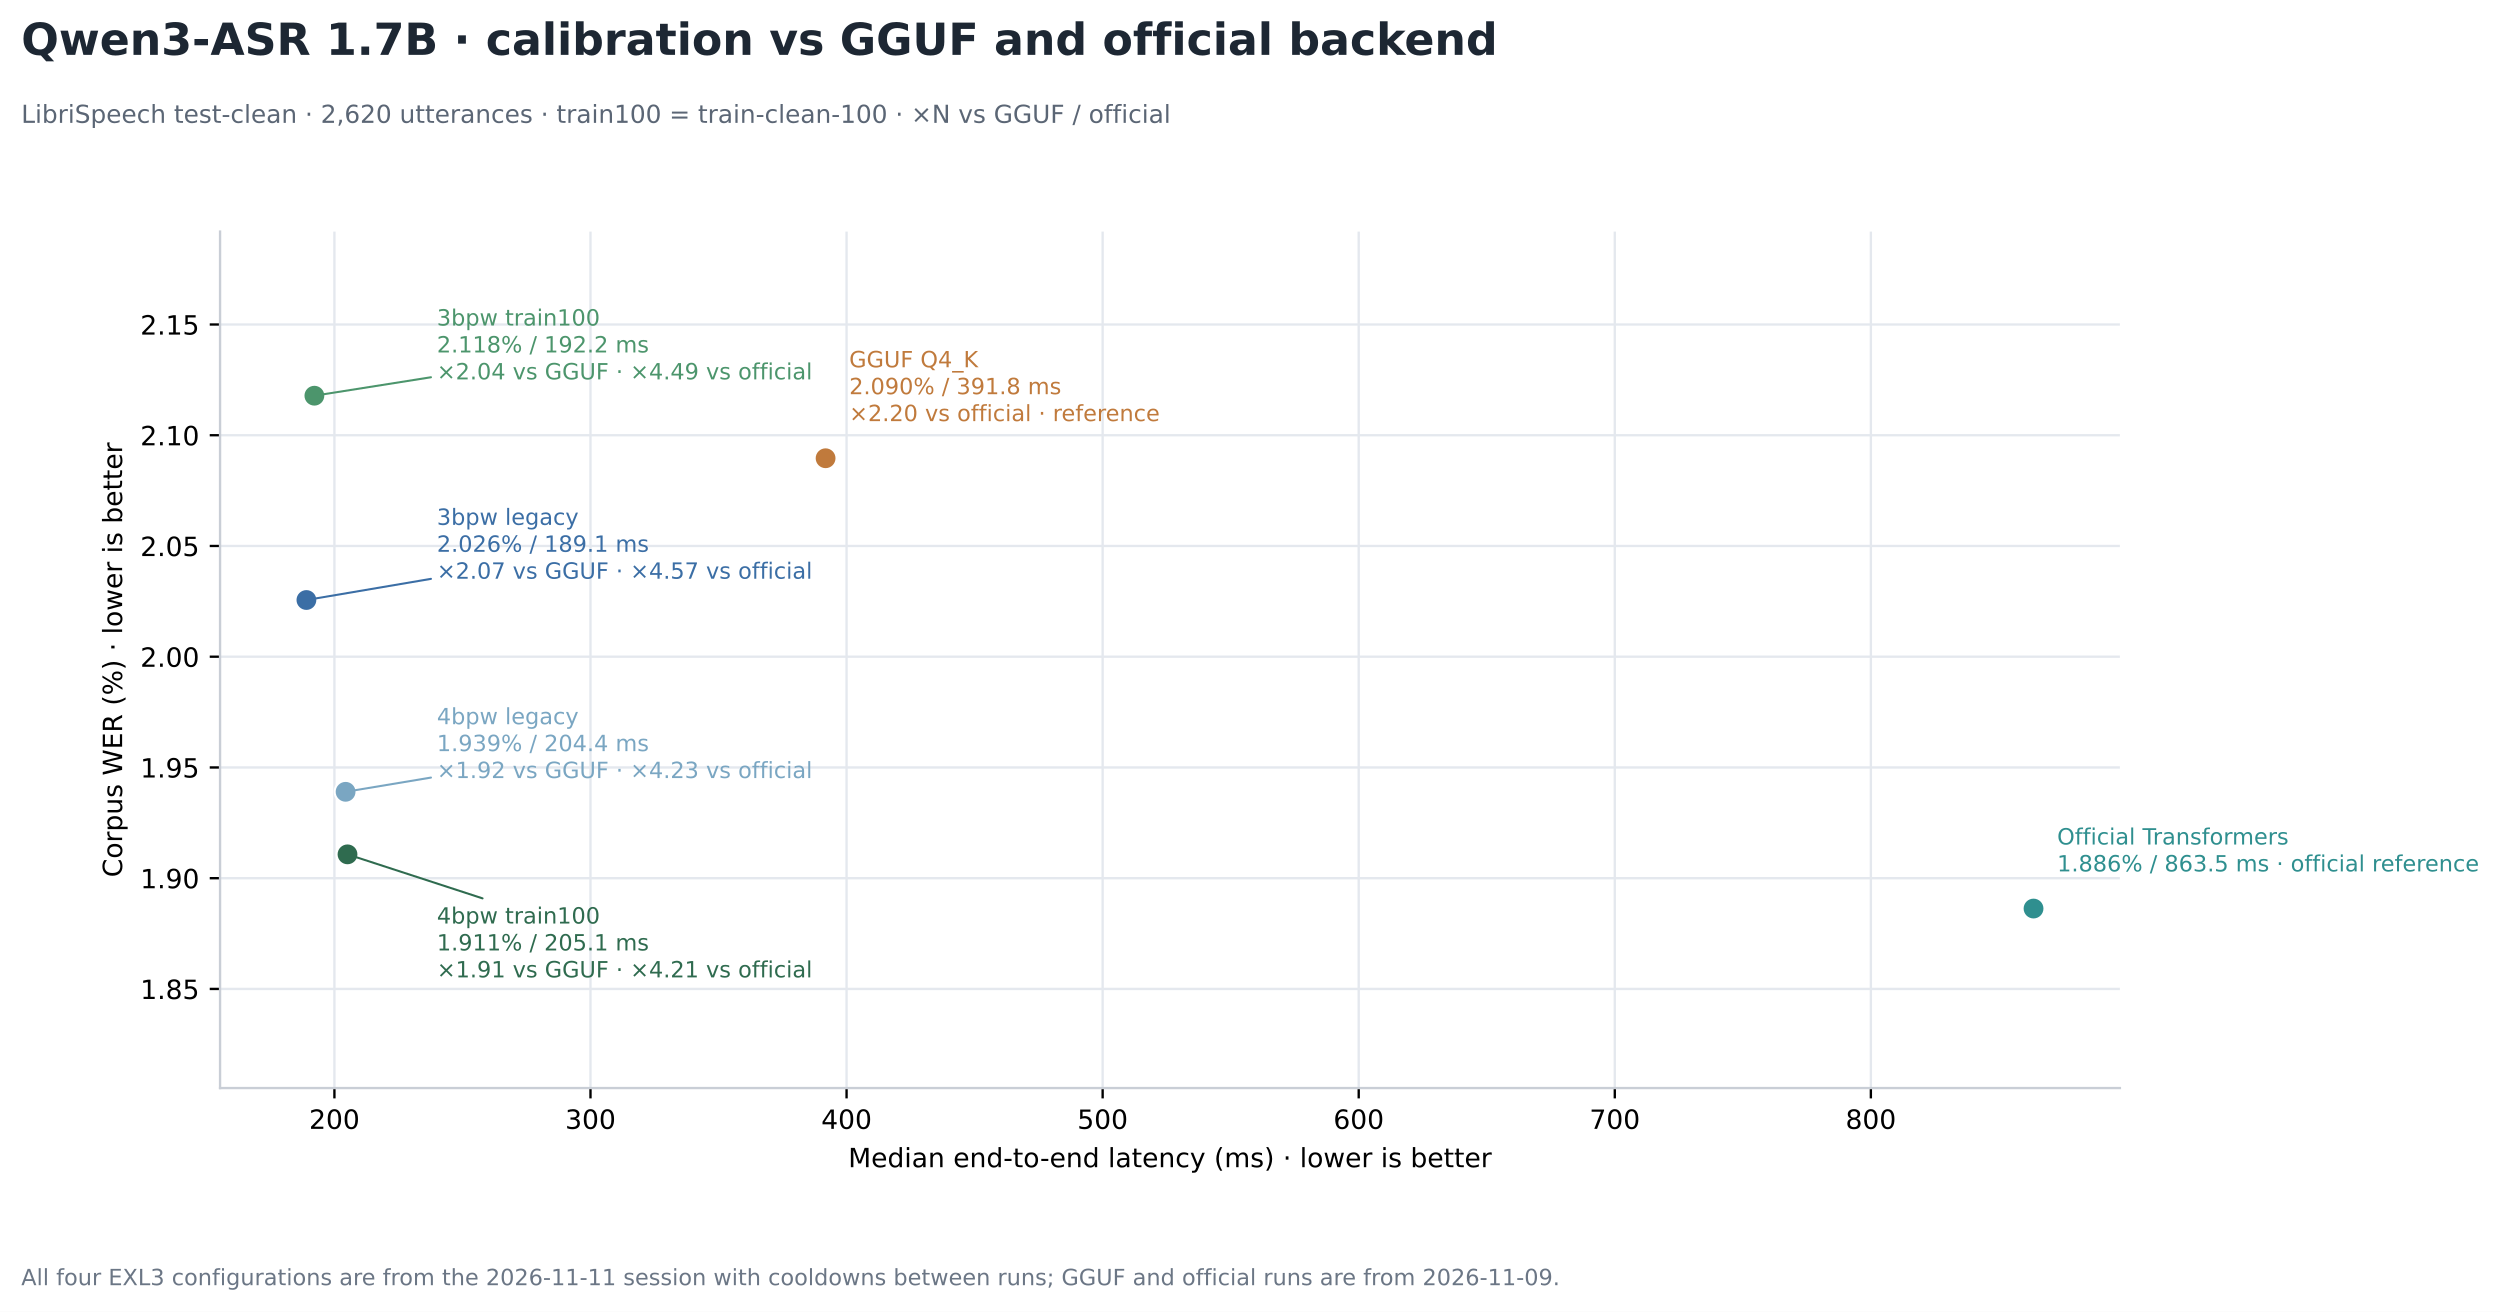
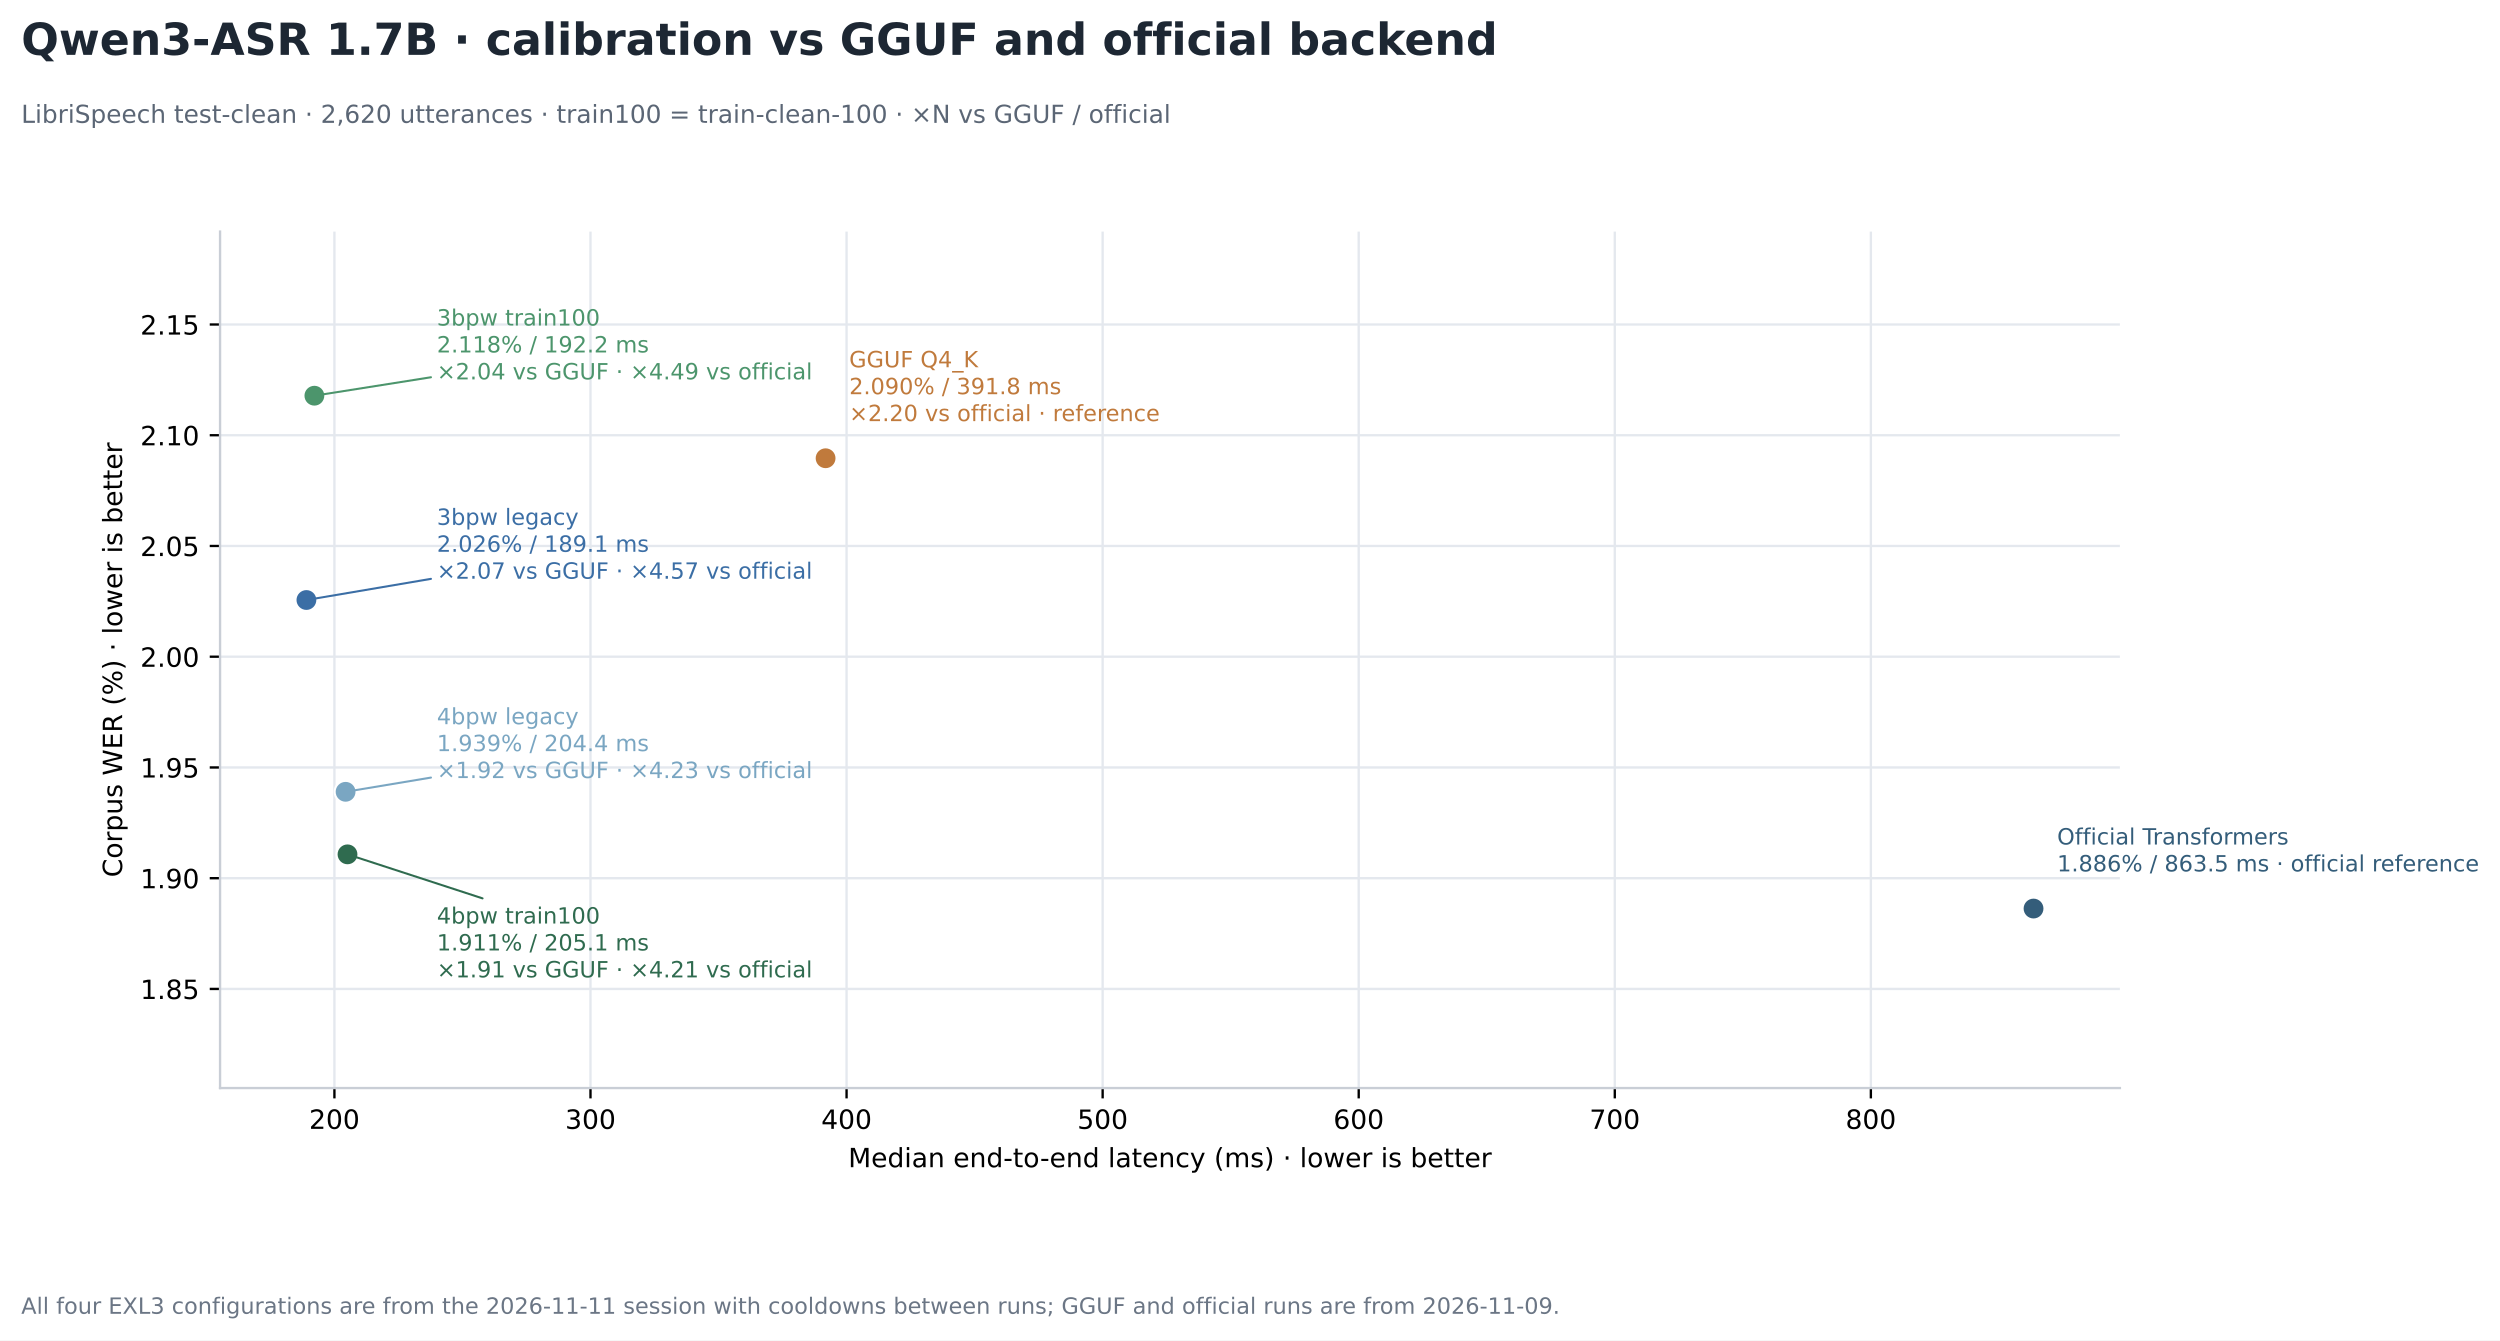
- <svg xmlns="http://www.w3.org/2000/svg" xmlns:xlink="http://www.w3.org/1999/xlink" width="847.402pt" height="444.647pt" viewBox="0 0 847.402 444.647" version="1.1">
+ <svg xmlns="http://www.w3.org/2000/svg" xmlns:xlink="http://www.w3.org/1999/xlink" width="847.402pt" height="454.342pt" viewBox="0 0 847.402 454.342" version="1.1">
  <defs>
    <style type="text/css">*{stroke-linejoin: round; stroke-linecap: butt}</style>
  </defs>
  <g id="figure_1">
    <g id="patch_1">
-       <path d="M 0 444.647 L 847.402 444.647 L 847.402 0 L 0 0 z " style="fill: #ffffff" />
+       <path d="M 0 454.342 L 847.402 454.342 L 847.402 0 L 0 0 z " style="fill: #ffffff" />
    </g>
    <g id="axes_1">
      <g id="patch_2">
        <path d="M 74.592 368.806 L 718.56 368.806 L 718.56 78.502 L 74.592 78.502 z " style="fill: #ffffff" />
      </g>
      <g id="matplotlib.axis_1">
        <g id="xtick_1">
          <g id="line2d_1">
-             <path d="M 113.355 368.806 L 113.355 78.502 " clip-path="url(#p38f22b7a6c)" style="fill: none; stroke: #e4e8ee; stroke-width: 0.8; stroke-linecap: square" />
+             <path d="M 113.355 368.806 L 113.355 78.502 " clip-path="url(#p1282616688)" style="fill: none; stroke: #e4e8ee; stroke-width: 0.8; stroke-linecap: square" />
          </g>
          <g id="line2d_2">
            <defs>
-               <path id="mb8eb998651" d="M 0 0 L 0 3.5 " style="stroke: #000000; stroke-width: 0.8" />
+               <path id="m6b11cbece9" d="M 0 0 L 0 3.5 " style="stroke: #000000; stroke-width: 0.8" />
            </defs>
            <g>
-               <use xlink:href="#mb8eb998651" x="113.355" y="368.806" style="stroke: #000000; stroke-width: 0.8" />
+               <use xlink:href="#m6b11cbece9" x="113.355" y="368.806" style="stroke: #000000; stroke-width: 0.8" />
            </g>
          </g>
          <g id="text_1">
            <text style="font-size: 9px; font-family: 'DejaVu Sans'; text-anchor: middle" x="113.355" y="382.644" transform="rotate(-0 113.3548 382.6435)">200</text>
          </g>
        </g>
        <g id="xtick_2">
          <g id="line2d_3">
-             <path d="M 200.154 368.806 L 200.154 78.502 " clip-path="url(#p38f22b7a6c)" style="fill: none; stroke: #e4e8ee; stroke-width: 0.8; stroke-linecap: square" />
+             <path d="M 200.154 368.806 L 200.154 78.502 " clip-path="url(#p1282616688)" style="fill: none; stroke: #e4e8ee; stroke-width: 0.8; stroke-linecap: square" />
          </g>
          <g id="line2d_4">
            <g>
-               <use xlink:href="#mb8eb998651" x="200.154" y="368.806" style="stroke: #000000; stroke-width: 0.8" />
+               <use xlink:href="#m6b11cbece9" x="200.154" y="368.806" style="stroke: #000000; stroke-width: 0.8" />
            </g>
          </g>
          <g id="text_2">
            <text style="font-size: 9px; font-family: 'DejaVu Sans'; text-anchor: middle" x="200.154" y="382.644" transform="rotate(-0 200.1539 382.6435)">300</text>
          </g>
        </g>
        <g id="xtick_3">
          <g id="line2d_5">
-             <path d="M 286.953 368.806 L 286.953 78.502 " clip-path="url(#p38f22b7a6c)" style="fill: none; stroke: #e4e8ee; stroke-width: 0.8; stroke-linecap: square" />
+             <path d="M 286.953 368.806 L 286.953 78.502 " clip-path="url(#p1282616688)" style="fill: none; stroke: #e4e8ee; stroke-width: 0.8; stroke-linecap: square" />
          </g>
          <g id="line2d_6">
            <g>
-               <use xlink:href="#mb8eb998651" x="286.953" y="368.806" style="stroke: #000000; stroke-width: 0.8" />
+               <use xlink:href="#m6b11cbece9" x="286.953" y="368.806" style="stroke: #000000; stroke-width: 0.8" />
            </g>
          </g>
          <g id="text_3">
            <text style="font-size: 9px; font-family: 'DejaVu Sans'; text-anchor: middle" x="286.953" y="382.644" transform="rotate(-0 286.9531 382.6435)">400</text>
          </g>
        </g>
        <g id="xtick_4">
          <g id="line2d_7">
-             <path d="M 373.752 368.806 L 373.752 78.502 " clip-path="url(#p38f22b7a6c)" style="fill: none; stroke: #e4e8ee; stroke-width: 0.8; stroke-linecap: square" />
+             <path d="M 373.752 368.806 L 373.752 78.502 " clip-path="url(#p1282616688)" style="fill: none; stroke: #e4e8ee; stroke-width: 0.8; stroke-linecap: square" />
          </g>
          <g id="line2d_8">
            <g>
-               <use xlink:href="#mb8eb998651" x="373.752" y="368.806" style="stroke: #000000; stroke-width: 0.8" />
+               <use xlink:href="#m6b11cbece9" x="373.752" y="368.806" style="stroke: #000000; stroke-width: 0.8" />
            </g>
          </g>
          <g id="text_4">
            <text style="font-size: 9px; font-family: 'DejaVu Sans'; text-anchor: middle" x="373.752" y="382.644" transform="rotate(-0 373.7522 382.6435)">500</text>
          </g>
        </g>
        <g id="xtick_5">
          <g id="line2d_9">
-             <path d="M 460.551 368.806 L 460.551 78.502 " clip-path="url(#p38f22b7a6c)" style="fill: none; stroke: #e4e8ee; stroke-width: 0.8; stroke-linecap: square" />
+             <path d="M 460.551 368.806 L 460.551 78.502 " clip-path="url(#p1282616688)" style="fill: none; stroke: #e4e8ee; stroke-width: 0.8; stroke-linecap: square" />
          </g>
          <g id="line2d_10">
            <g>
-               <use xlink:href="#mb8eb998651" x="460.551" y="368.806" style="stroke: #000000; stroke-width: 0.8" />
+               <use xlink:href="#m6b11cbece9" x="460.551" y="368.806" style="stroke: #000000; stroke-width: 0.8" />
            </g>
          </g>
          <g id="text_5">
            <text style="font-size: 9px; font-family: 'DejaVu Sans'; text-anchor: middle" x="460.551" y="382.644" transform="rotate(-0 460.5514 382.6435)">600</text>
          </g>
        </g>
        <g id="xtick_6">
          <g id="line2d_11">
-             <path d="M 547.351 368.806 L 547.351 78.502 " clip-path="url(#p38f22b7a6c)" style="fill: none; stroke: #e4e8ee; stroke-width: 0.8; stroke-linecap: square" />
+             <path d="M 547.351 368.806 L 547.351 78.502 " clip-path="url(#p1282616688)" style="fill: none; stroke: #e4e8ee; stroke-width: 0.8; stroke-linecap: square" />
          </g>
          <g id="line2d_12">
            <g>
-               <use xlink:href="#mb8eb998651" x="547.351" y="368.806" style="stroke: #000000; stroke-width: 0.8" />
+               <use xlink:href="#m6b11cbece9" x="547.351" y="368.806" style="stroke: #000000; stroke-width: 0.8" />
            </g>
          </g>
          <g id="text_6">
            <text style="font-size: 9px; font-family: 'DejaVu Sans'; text-anchor: middle" x="547.351" y="382.644" transform="rotate(-0 547.3505 382.6435)">700</text>
          </g>
        </g>
        <g id="xtick_7">
          <g id="line2d_13">
-             <path d="M 634.15 368.806 L 634.15 78.502 " clip-path="url(#p38f22b7a6c)" style="fill: none; stroke: #e4e8ee; stroke-width: 0.8; stroke-linecap: square" />
+             <path d="M 634.15 368.806 L 634.15 78.502 " clip-path="url(#p1282616688)" style="fill: none; stroke: #e4e8ee; stroke-width: 0.8; stroke-linecap: square" />
          </g>
          <g id="line2d_14">
            <g>
-               <use xlink:href="#mb8eb998651" x="634.15" y="368.806" style="stroke: #000000; stroke-width: 0.8" />
+               <use xlink:href="#m6b11cbece9" x="634.15" y="368.806" style="stroke: #000000; stroke-width: 0.8" />
            </g>
          </g>
          <g id="text_7">
            <text style="font-size: 9px; font-family: 'DejaVu Sans'; text-anchor: middle" x="634.15" y="382.644" transform="rotate(-0 634.1497 382.6435)">800</text>
          </g>
        </g>
        <g id="text_8">
          <text style="font-size: 9px; font-family: 'DejaVu Sans'; text-anchor: middle" x="396.576" y="395.644" transform="rotate(-0 396.576 395.6442)">Median end-to-end latency (ms) · lower is better</text>
        </g>
      </g>
      <g id="matplotlib.axis_2">
        <g id="ytick_1">
          <g id="line2d_15">
-             <path d="M 74.592 335.212 L 718.56 335.212 " clip-path="url(#p38f22b7a6c)" style="fill: none; stroke: #e4e8ee; stroke-width: 0.8; stroke-linecap: square" />
+             <path d="M 74.592 335.212 L 718.56 335.212 " clip-path="url(#p1282616688)" style="fill: none; stroke: #e4e8ee; stroke-width: 0.8; stroke-linecap: square" />
          </g>
          <g id="line2d_16">
            <defs>
-               <path id="mcf23fbc723" d="M 0 0 L -3.5 0 " style="stroke: #000000; stroke-width: 0.8" />
+               <path id="m8e482bd916" d="M 0 0 L -3.5 0 " style="stroke: #000000; stroke-width: 0.8" />
            </defs>
            <g>
-               <use xlink:href="#mcf23fbc723" x="74.592" y="335.212" style="stroke: #000000; stroke-width: 0.8" />
+               <use xlink:href="#m8e482bd916" x="74.592" y="335.212" style="stroke: #000000; stroke-width: 0.8" />
            </g>
          </g>
          <g id="text_9">
            <text style="font-size: 9px; font-family: 'DejaVu Sans'; text-anchor: end" x="67.592" y="338.631" transform="rotate(-0 67.592 338.6307)">1.85</text>
          </g>
        </g>
        <g id="ytick_2">
          <g id="line2d_17">
-             <path d="M 74.592 297.675 L 718.56 297.675 " clip-path="url(#p38f22b7a6c)" style="fill: none; stroke: #e4e8ee; stroke-width: 0.8; stroke-linecap: square" />
+             <path d="M 74.592 297.675 L 718.56 297.675 " clip-path="url(#p1282616688)" style="fill: none; stroke: #e4e8ee; stroke-width: 0.8; stroke-linecap: square" />
          </g>
          <g id="line2d_18">
            <g>
-               <use xlink:href="#mcf23fbc723" x="74.592" y="297.675" style="stroke: #000000; stroke-width: 0.8" />
+               <use xlink:href="#m8e482bd916" x="74.592" y="297.675" style="stroke: #000000; stroke-width: 0.8" />
            </g>
          </g>
          <g id="text_10">
            <text style="font-size: 9px; font-family: 'DejaVu Sans'; text-anchor: end" x="67.592" y="301.094" transform="rotate(-0 67.592 301.0937)">1.90</text>
          </g>
        </g>
        <g id="ytick_3">
          <g id="line2d_19">
-             <path d="M 74.592 260.138 L 718.56 260.138 " clip-path="url(#p38f22b7a6c)" style="fill: none; stroke: #e4e8ee; stroke-width: 0.8; stroke-linecap: square" />
+             <path d="M 74.592 260.138 L 718.56 260.138 " clip-path="url(#p1282616688)" style="fill: none; stroke: #e4e8ee; stroke-width: 0.8; stroke-linecap: square" />
          </g>
          <g id="line2d_20">
            <g>
-               <use xlink:href="#mcf23fbc723" x="74.592" y="260.138" style="stroke: #000000; stroke-width: 0.8" />
+               <use xlink:href="#m8e482bd916" x="74.592" y="260.138" style="stroke: #000000; stroke-width: 0.8" />
            </g>
          </g>
          <g id="text_11">
            <text style="font-size: 9px; font-family: 'DejaVu Sans'; text-anchor: end" x="67.592" y="263.557" transform="rotate(-0 67.592 263.5567)">1.95</text>
          </g>
        </g>
        <g id="ytick_4">
          <g id="line2d_21">
-             <path d="M 74.592 222.601 L 718.56 222.601 " clip-path="url(#p38f22b7a6c)" style="fill: none; stroke: #e4e8ee; stroke-width: 0.8; stroke-linecap: square" />
+             <path d="M 74.592 222.601 L 718.56 222.601 " clip-path="url(#p1282616688)" style="fill: none; stroke: #e4e8ee; stroke-width: 0.8; stroke-linecap: square" />
          </g>
          <g id="line2d_22">
            <g>
-               <use xlink:href="#mcf23fbc723" x="74.592" y="222.601" style="stroke: #000000; stroke-width: 0.8" />
+               <use xlink:href="#m8e482bd916" x="74.592" y="222.601" style="stroke: #000000; stroke-width: 0.8" />
            </g>
          </g>
          <g id="text_12">
            <text style="font-size: 9px; font-family: 'DejaVu Sans'; text-anchor: end" x="67.592" y="226.02" transform="rotate(-0 67.592 226.0197)">2.00</text>
          </g>
        </g>
        <g id="ytick_5">
          <g id="line2d_23">
-             <path d="M 74.592 185.064 L 718.56 185.064 " clip-path="url(#p38f22b7a6c)" style="fill: none; stroke: #e4e8ee; stroke-width: 0.8; stroke-linecap: square" />
+             <path d="M 74.592 185.064 L 718.56 185.064 " clip-path="url(#p1282616688)" style="fill: none; stroke: #e4e8ee; stroke-width: 0.8; stroke-linecap: square" />
          </g>
          <g id="line2d_24">
            <g>
-               <use xlink:href="#mcf23fbc723" x="74.592" y="185.064" style="stroke: #000000; stroke-width: 0.8" />
+               <use xlink:href="#m8e482bd916" x="74.592" y="185.064" style="stroke: #000000; stroke-width: 0.8" />
            </g>
          </g>
          <g id="text_13">
            <text style="font-size: 9px; font-family: 'DejaVu Sans'; text-anchor: end" x="67.592" y="188.483" transform="rotate(-0 67.592 188.4827)">2.05</text>
          </g>
        </g>
        <g id="ytick_6">
          <g id="line2d_25">
-             <path d="M 74.592 147.527 L 718.56 147.527 " clip-path="url(#p38f22b7a6c)" style="fill: none; stroke: #e4e8ee; stroke-width: 0.8; stroke-linecap: square" />
+             <path d="M 74.592 147.527 L 718.56 147.527 " clip-path="url(#p1282616688)" style="fill: none; stroke: #e4e8ee; stroke-width: 0.8; stroke-linecap: square" />
          </g>
          <g id="line2d_26">
            <g>
-               <use xlink:href="#mcf23fbc723" x="74.592" y="147.527" style="stroke: #000000; stroke-width: 0.8" />
+               <use xlink:href="#m8e482bd916" x="74.592" y="147.527" style="stroke: #000000; stroke-width: 0.8" />
            </g>
          </g>
          <g id="text_14">
            <text style="font-size: 9px; font-family: 'DejaVu Sans'; text-anchor: end" x="67.592" y="150.946" transform="rotate(-0 67.592 150.9457)">2.10</text>
          </g>
        </g>
        <g id="ytick_7">
          <g id="line2d_27">
-             <path d="M 74.592 109.99 L 718.56 109.99 " clip-path="url(#p38f22b7a6c)" style="fill: none; stroke: #e4e8ee; stroke-width: 0.8; stroke-linecap: square" />
+             <path d="M 74.592 109.99 L 718.56 109.99 " clip-path="url(#p1282616688)" style="fill: none; stroke: #e4e8ee; stroke-width: 0.8; stroke-linecap: square" />
          </g>
          <g id="line2d_28">
            <g>
-               <use xlink:href="#mcf23fbc723" x="74.592" y="109.99" style="stroke: #000000; stroke-width: 0.8" />
+               <use xlink:href="#m8e482bd916" x="74.592" y="109.99" style="stroke: #000000; stroke-width: 0.8" />
            </g>
          </g>
          <g id="text_15">
            <text style="font-size: 9px; font-family: 'DejaVu Sans'; text-anchor: end" x="67.592" y="113.409" transform="rotate(-0 67.592 113.4087)">2.15</text>
          </g>
        </g>
        <g id="text_16">
          <text style="font-size: 9px; font-family: 'DejaVu Sans'; text-anchor: middle" x="41.391" y="223.654" transform="rotate(-90 41.39083 223.6537)">Corpus WER (%) · lower is better</text>
        </g>
      </g>
      <g id="patch_3">
        <path d="M 74.592 368.806 L 74.592 78.502 " style="fill: none; stroke: #c9ced6; stroke-width: 0.8; stroke-linejoin: miter; stroke-linecap: square" />
      </g>
      <g id="patch_4">
        <path d="M 74.592 368.806 L 718.56 368.806 " style="fill: none; stroke: #c9ced6; stroke-width: 0.8; stroke-linejoin: miter; stroke-linecap: square" />
      </g>
      <g id="PathCollection_1">
        <defs>
-           <path id="m65133d6779" d="M 0 3.708 C 0.983 3.708 1.927 3.317 2.622 2.622 C 3.317 1.927 3.708 0.983 3.708 0 C 3.708 -0.983 3.317 -1.927 2.622 -2.622 C 1.927 -3.317 0.983 -3.708 0 -3.708 C -0.983 -3.708 -1.927 -3.317 -2.622 -2.622 C -3.317 -1.927 -3.708 -0.983 -3.708 0 C -3.708 0.983 -3.317 1.927 -2.622 2.622 C -1.927 3.317 -0.983 3.708 0 3.708 z " style="stroke: #ffffff; stroke-width: 0.7" />
-         </defs>
-         <g clip-path="url(#p38f22b7a6c)">
-           <use xlink:href="#m65133d6779" x="103.863" y="203.38" style="fill: #3b6ea5; stroke: #ffffff; stroke-width: 0.7" />
+           <path id="mc922293355" d="M 0 3.708 C 0.983 3.708 1.927 3.317 2.622 2.622 C 3.317 1.927 3.708 0.983 3.708 0 C 3.708 -0.983 3.317 -1.927 2.622 -2.622 C 1.927 -3.317 0.983 -3.708 0 -3.708 C -0.983 -3.708 -1.927 -3.317 -2.622 -2.622 C -3.317 -1.927 -3.708 -0.983 -3.708 0 C -3.708 0.983 -3.317 1.927 -2.622 2.622 C -1.927 3.317 -0.983 3.708 0 3.708 z " style="stroke: #ffffff; stroke-width: 0.7" />
+         </defs>
+         <g clip-path="url(#p1282616688)">
+           <use xlink:href="#mc922293355" x="103.863" y="203.38" style="fill: #3b6ea5; stroke: #ffffff; stroke-width: 0.7" />
        </g>
      </g>
      <g id="patch_5">
        <path d="M 146.073 196.208 Q 126.448 199.542 106.823 202.877 " style="fill: none; stroke: #3b6ea5; stroke-width: 0.7; stroke-linecap: round" />
      </g>
      <g id="text_17">
        <text style="font-size: 7.6px; font-family: 'DejaVu Sans'; fill: #3b6ea5" transform="translate(148.0745 177.9165)">3bpw legacy</text>
        <text style="font-size: 7.6px; font-family: 'DejaVu Sans'; fill: #3b6ea5" transform="translate(148.0745 187.038)">2.026% / 189.1 ms</text>
        <text style="font-size: 7.6px; font-family: 'DejaVu Sans'; fill: #3b6ea5" transform="translate(148.0745 196.1601)">×2.07 vs GGUF · ×4.57 vs official</text>
      </g>
      <g id="PathCollection_2">
        <defs>
-           <path id="mf7fe3d534a" d="M 0 3.708 C 0.983 3.708 1.927 3.317 2.622 2.622 C 3.317 1.927 3.708 0.983 3.708 0 C 3.708 -0.983 3.317 -1.927 2.622 -2.622 C 1.927 -3.317 0.983 -3.708 0 -3.708 C -0.983 -3.708 -1.927 -3.317 -2.622 -2.622 C -3.317 -1.927 -3.708 -0.983 -3.708 0 C -3.708 0.983 -3.317 1.927 -2.622 2.622 C -1.927 3.317 -0.983 3.708 0 3.708 z " style="stroke: #ffffff; stroke-width: 0.7" />
-         </defs>
-         <g clip-path="url(#p38f22b7a6c)">
-           <use xlink:href="#mf7fe3d534a" x="106.564" y="134.129" style="fill: #4c956c; stroke: #ffffff; stroke-width: 0.7" />
+           <path id="m46fdc487d1" d="M 0 3.708 C 0.983 3.708 1.927 3.317 2.622 2.622 C 3.317 1.927 3.708 0.983 3.708 0 C 3.708 -0.983 3.317 -1.927 2.622 -2.622 C 1.927 -3.317 0.983 -3.708 0 -3.708 C -0.983 -3.708 -1.927 -3.317 -2.622 -2.622 C -3.317 -1.927 -3.708 -0.983 -3.708 0 C -3.708 0.983 -3.317 1.927 -2.622 2.622 C -1.927 3.317 -0.983 3.708 0 3.708 z " style="stroke: #ffffff; stroke-width: 0.7" />
+         </defs>
+         <g clip-path="url(#p1282616688)">
+           <use xlink:href="#m46fdc487d1" x="106.564" y="134.129" style="fill: #4c956c; stroke: #ffffff; stroke-width: 0.7" />
        </g>
      </g>
      <g id="patch_6">
        <path d="M 146.074 127.876 Q 127.802 130.768 109.53 133.659 " style="fill: none; stroke: #4c956c; stroke-width: 0.7; stroke-linecap: round" />
      </g>
      <g id="text_18">
        <text style="font-size: 7.6px; font-family: 'DejaVu Sans'; fill: #4c956c" transform="translate(148.0745 110.3499)">3bpw train100</text>
        <text style="font-size: 7.6px; font-family: 'DejaVu Sans'; fill: #4c956c" transform="translate(148.0745 119.4714)">2.118% / 192.2 ms</text>
        <text style="font-size: 7.6px; font-family: 'DejaVu Sans'; fill: #4c956c" transform="translate(148.0745 128.5935)">×2.04 vs GGUF · ×4.49 vs official</text>
      </g>
      <g id="PathCollection_3">
        <defs>
-           <path id="m5384d00aba" d="M 0 3.708 C 0.983 3.708 1.927 3.317 2.622 2.622 C 3.317 1.927 3.708 0.983 3.708 0 C 3.708 -0.983 3.317 -1.927 2.622 -2.622 C 1.927 -3.317 0.983 -3.708 0 -3.708 C -0.983 -3.708 -1.927 -3.317 -2.622 -2.622 C -3.317 -1.927 -3.708 -0.983 -3.708 0 C -3.708 0.983 -3.317 1.927 -2.622 2.622 C -1.927 3.317 -0.983 3.708 0 3.708 z " style="stroke: #ffffff; stroke-width: 0.7" />
-         </defs>
-         <g clip-path="url(#p38f22b7a6c)">
-           <use xlink:href="#m5384d00aba" x="117.143" y="268.391" style="fill: #7aa6c2; stroke: #ffffff; stroke-width: 0.7" />
+           <path id="m0dbd9bf2d8" d="M 0 3.708 C 0.983 3.708 1.927 3.317 2.622 2.622 C 3.317 1.927 3.708 0.983 3.708 0 C 3.708 -0.983 3.317 -1.927 2.622 -2.622 C 1.927 -3.317 0.983 -3.708 0 -3.708 C -0.983 -3.708 -1.927 -3.317 -2.622 -2.622 C -3.317 -1.927 -3.708 -0.983 -3.708 0 C -3.708 0.983 -3.317 1.927 -2.622 2.622 C -1.927 3.317 -0.983 3.708 0 3.708 z " style="stroke: #ffffff; stroke-width: 0.7" />
+         </defs>
+         <g clip-path="url(#p1282616688)">
+           <use xlink:href="#m0dbd9bf2d8" x="117.143" y="268.391" style="fill: #7aa6c2; stroke: #ffffff; stroke-width: 0.7" />
        </g>
      </g>
      <g id="patch_7">
        <path d="M 146.077 263.567 Q 133.088 265.732 120.099 267.898 " style="fill: none; stroke: #7aa6c2; stroke-width: 0.7; stroke-linecap: round" />
      </g>
      <g id="text_19">
        <text style="font-size: 7.6px; font-family: 'DejaVu Sans'; fill: #7aa6c2" transform="translate(148.0745 245.4831)">4bpw legacy</text>
        <text style="font-size: 7.6px; font-family: 'DejaVu Sans'; fill: #7aa6c2" transform="translate(148.0745 254.6046)">1.939% / 204.4 ms</text>
        <text style="font-size: 7.6px; font-family: 'DejaVu Sans'; fill: #7aa6c2" transform="translate(148.0745 263.7266)">×1.92 vs GGUF · ×4.23 vs official</text>
      </g>
      <g id="PathCollection_4">
        <defs>
-           <path id="med6b71ff0b" d="M 0 3.708 C 0.983 3.708 1.927 3.317 2.622 2.622 C 3.317 1.927 3.708 0.983 3.708 0 C 3.708 -0.983 3.317 -1.927 2.622 -2.622 C 1.927 -3.317 0.983 -3.708 0 -3.708 C -0.983 -3.708 -1.927 -3.317 -2.622 -2.622 C -3.317 -1.927 -3.708 -0.983 -3.708 0 C -3.708 0.983 -3.317 1.927 -2.622 2.622 C -1.927 3.317 -0.983 3.708 0 3.708 z " style="stroke: #ffffff; stroke-width: 0.7" />
-         </defs>
-         <g clip-path="url(#p38f22b7a6c)">
-           <use xlink:href="#med6b71ff0b" x="117.79" y="289.591" style="fill: #2f6b4f; stroke: #ffffff; stroke-width: 0.7" />
+           <path id="mb0fedabfb9" d="M 0 3.708 C 0.983 3.708 1.927 3.317 2.622 2.622 C 3.317 1.927 3.708 0.983 3.708 0 C 3.708 -0.983 3.317 -1.927 2.622 -2.622 C 1.927 -3.317 0.983 -3.708 0 -3.708 C -0.983 -3.708 -1.927 -3.317 -2.622 -2.622 C -3.317 -1.927 -3.708 -0.983 -3.708 0 C -3.708 0.983 -3.317 1.927 -2.622 2.622 C -1.927 3.317 -0.983 3.708 0 3.708 z " style="stroke: #ffffff; stroke-width: 0.7" />
+         </defs>
+         <g clip-path="url(#p1282616688)">
+           <use xlink:href="#mb0fedabfb9" x="117.79" y="289.591" style="fill: #2f6b4f; stroke: #ffffff; stroke-width: 0.7" />
        </g>
      </g>
      <g id="patch_8">
        <path d="M 163.559 304.514 Q 142.101 297.517 120.642 290.521 " style="fill: none; stroke: #2f6b4f; stroke-width: 0.7; stroke-linecap: round" />
      </g>
      <g id="text_20">
        <text style="font-size: 7.6px; font-family: 'DejaVu Sans'; fill: #2f6b4f" transform="translate(148.0745 313.0497)">4bpw train100</text>
        <text style="font-size: 7.6px; font-family: 'DejaVu Sans'; fill: #2f6b4f" transform="translate(148.0745 322.1712)">1.911% / 205.1 ms</text>
        <text style="font-size: 7.6px; font-family: 'DejaVu Sans'; fill: #2f6b4f" transform="translate(148.0745 331.2932)">×1.91 vs GGUF · ×4.21 vs official</text>
      </g>
      <g id="PathCollection_5">
        <defs>
-           <path id="m906d5dec52" d="M 0 3.708 C 0.983 3.708 1.927 3.317 2.622 2.622 C 3.317 1.927 3.708 0.983 3.708 0 C 3.708 -0.983 3.317 -1.927 2.622 -2.622 C 1.927 -3.317 0.983 -3.708 0 -3.708 C -0.983 -3.708 -1.927 -3.317 -2.622 -2.622 C -3.317 -1.927 -3.708 -0.983 -3.708 0 C -3.708 0.983 -3.317 1.927 -2.622 2.622 C -1.927 3.317 -0.983 3.708 0 3.708 z " style="stroke: #ffffff; stroke-width: 0.7" />
-         </defs>
-         <g clip-path="url(#p38f22b7a6c)">
-           <use xlink:href="#m906d5dec52" x="279.843" y="155.328" style="fill: #c07a3c; stroke: #ffffff; stroke-width: 0.7" />
+           <path id="m501dd00c13" d="M 0 3.708 C 0.983 3.708 1.927 3.317 2.622 2.622 C 3.317 1.927 3.708 0.983 3.708 0 C 3.708 -0.983 3.317 -1.927 2.622 -2.622 C 1.927 -3.317 0.983 -3.708 0 -3.708 C -0.983 -3.708 -1.927 -3.317 -2.622 -2.622 C -3.317 -1.927 -3.708 -0.983 -3.708 0 C -3.708 0.983 -3.317 1.927 -2.622 2.622 C -1.927 3.317 -0.983 3.708 0 3.708 z " style="stroke: #ffffff; stroke-width: 0.7" />
+         </defs>
+         <g clip-path="url(#p1282616688)">
+           <use xlink:href="#m501dd00c13" x="279.843" y="155.328" style="fill: #c07a3c; stroke: #ffffff; stroke-width: 0.7" />
        </g>
      </g>
      <g id="text_21">
        <text style="font-size: 7.6px; font-family: 'DejaVu Sans'; fill: #c07a3c" transform="translate(287.8429 124.498)">GGUF Q4_K</text>
        <text style="font-size: 7.6px; font-family: 'DejaVu Sans'; fill: #c07a3c" transform="translate(287.8429 133.6195)">2.090% / 391.8 ms</text>
        <text style="font-size: 7.6px; font-family: 'DejaVu Sans'; fill: #c07a3c" transform="translate(287.8429 142.7416)">×2.20 vs official · reference</text>
      </g>
      <g id="PathCollection_6">
        <defs>
-           <path id="md4f5db872d" d="M 0 3.708 C 0.983 3.708 1.927 3.317 2.622 2.622 C 3.317 1.927 3.708 0.983 3.708 0 C 3.708 -0.983 3.317 -1.927 2.622 -2.622 C 1.927 -3.317 0.983 -3.708 0 -3.708 C -0.983 -3.708 -1.927 -3.317 -2.622 -2.622 C -3.317 -1.927 -3.708 -0.983 -3.708 0 C -3.708 0.983 -3.317 1.927 -2.622 2.622 C -1.927 3.317 -0.983 3.708 0 3.708 z " style="stroke: #ffffff; stroke-width: 0.7" />
-         </defs>
-         <g clip-path="url(#p38f22b7a6c)">
-           <use xlink:href="#md4f5db872d" x="689.289" y="307.964" style="fill: #2f8f8f; stroke: #ffffff; stroke-width: 0.7" />
+           <path id="mfe7589aa39" d="M 0 3.708 C 0.983 3.708 1.927 3.317 2.622 2.622 C 3.317 1.927 3.708 0.983 3.708 0 C 3.708 -0.983 3.317 -1.927 2.622 -2.622 C 1.927 -3.317 0.983 -3.708 0 -3.708 C -0.983 -3.708 -1.927 -3.317 -2.622 -2.622 C -3.317 -1.927 -3.708 -0.983 -3.708 0 C -3.708 0.983 -3.317 1.927 -2.622 2.622 C -1.927 3.317 -0.983 3.708 0 3.708 z " style="stroke: #ffffff; stroke-width: 0.7" />
+         </defs>
+         <g clip-path="url(#p1282616688)">
+           <use xlink:href="#mfe7589aa39" x="689.289" y="307.964" style="fill: #345d7a; stroke: #ffffff; stroke-width: 0.7" />
        </g>
      </g>
      <g id="text_22">
-         <text style="font-size: 7.6px; font-family: 'DejaVu Sans'; fill: #2f8f8f" transform="translate(697.2887 286.2549)">Official Transformers</text>
-         <text style="font-size: 7.6px; font-family: 'DejaVu Sans'; fill: #2f8f8f" transform="translate(697.2887 295.377)">1.886% / 863.5 ms · official reference</text>
+         <text style="font-size: 7.6px; font-family: 'DejaVu Sans'; fill: #345d7a" transform="translate(697.2887 286.2549)">Official Transformers</text>
+         <text style="font-size: 7.6px; font-family: 'DejaVu Sans'; fill: #345d7a" transform="translate(697.2887 295.377)">1.886% / 863.5 ms · official reference</text>
      </g>
    </g>
    <g id="text_23">
      <text style="font-weight: 700; font-size: 15px; font-family: 'DejaVu Sans'; text-anchor: start; fill: #1d2733" x="7.2" y="18.598" transform="rotate(-0 7.2 18.59766)">Qwen3-ASR 1.7B · calibration vs GGUF and official backend</text>
    </g>
    <g id="text_24">
      <text style="font-size: 8.4px; font-family: 'DejaVu Sans'; text-anchor: start; fill: #5b6675" x="7.2" y="41.638" transform="rotate(-0 7.2 41.63766)">LibriSpeech test-clean · 2,620 utterances · train100 = train-clean-100 · ×N vs GGUF / official</text>
    </g>
    <g id="text_25">
-       <text style="font-size: 7.6px; font-family: 'DejaVu Sans'; text-anchor: start; fill: #6b7685" x="7.2" y="435.622" transform="rotate(-0 7.2 435.6217)">All four EXL3 configurations are from the 2026-11-11 session with cooldowns between runs; GGUF and official runs are from 2026-11-09.</text>
+       <text style="font-size: 7.6px; font-family: 'DejaVu Sans'; text-anchor: start; fill: #6b7685" x="7.2" y="445.316" transform="rotate(-0 7.2 445.3159)">All four EXL3 configurations are from the 2026-11-11 session with cooldowns between runs; GGUF and official runs are from 2026-11-09.</text>
    </g>
  </g>
  <defs>
-     <clipPath id="p38f22b7a6c">
+     <clipPath id="p1282616688">
      <rect x="74.592" y="78.502" width="643.968" height="290.304" />
    </clipPath>
  </defs>
</svg>
